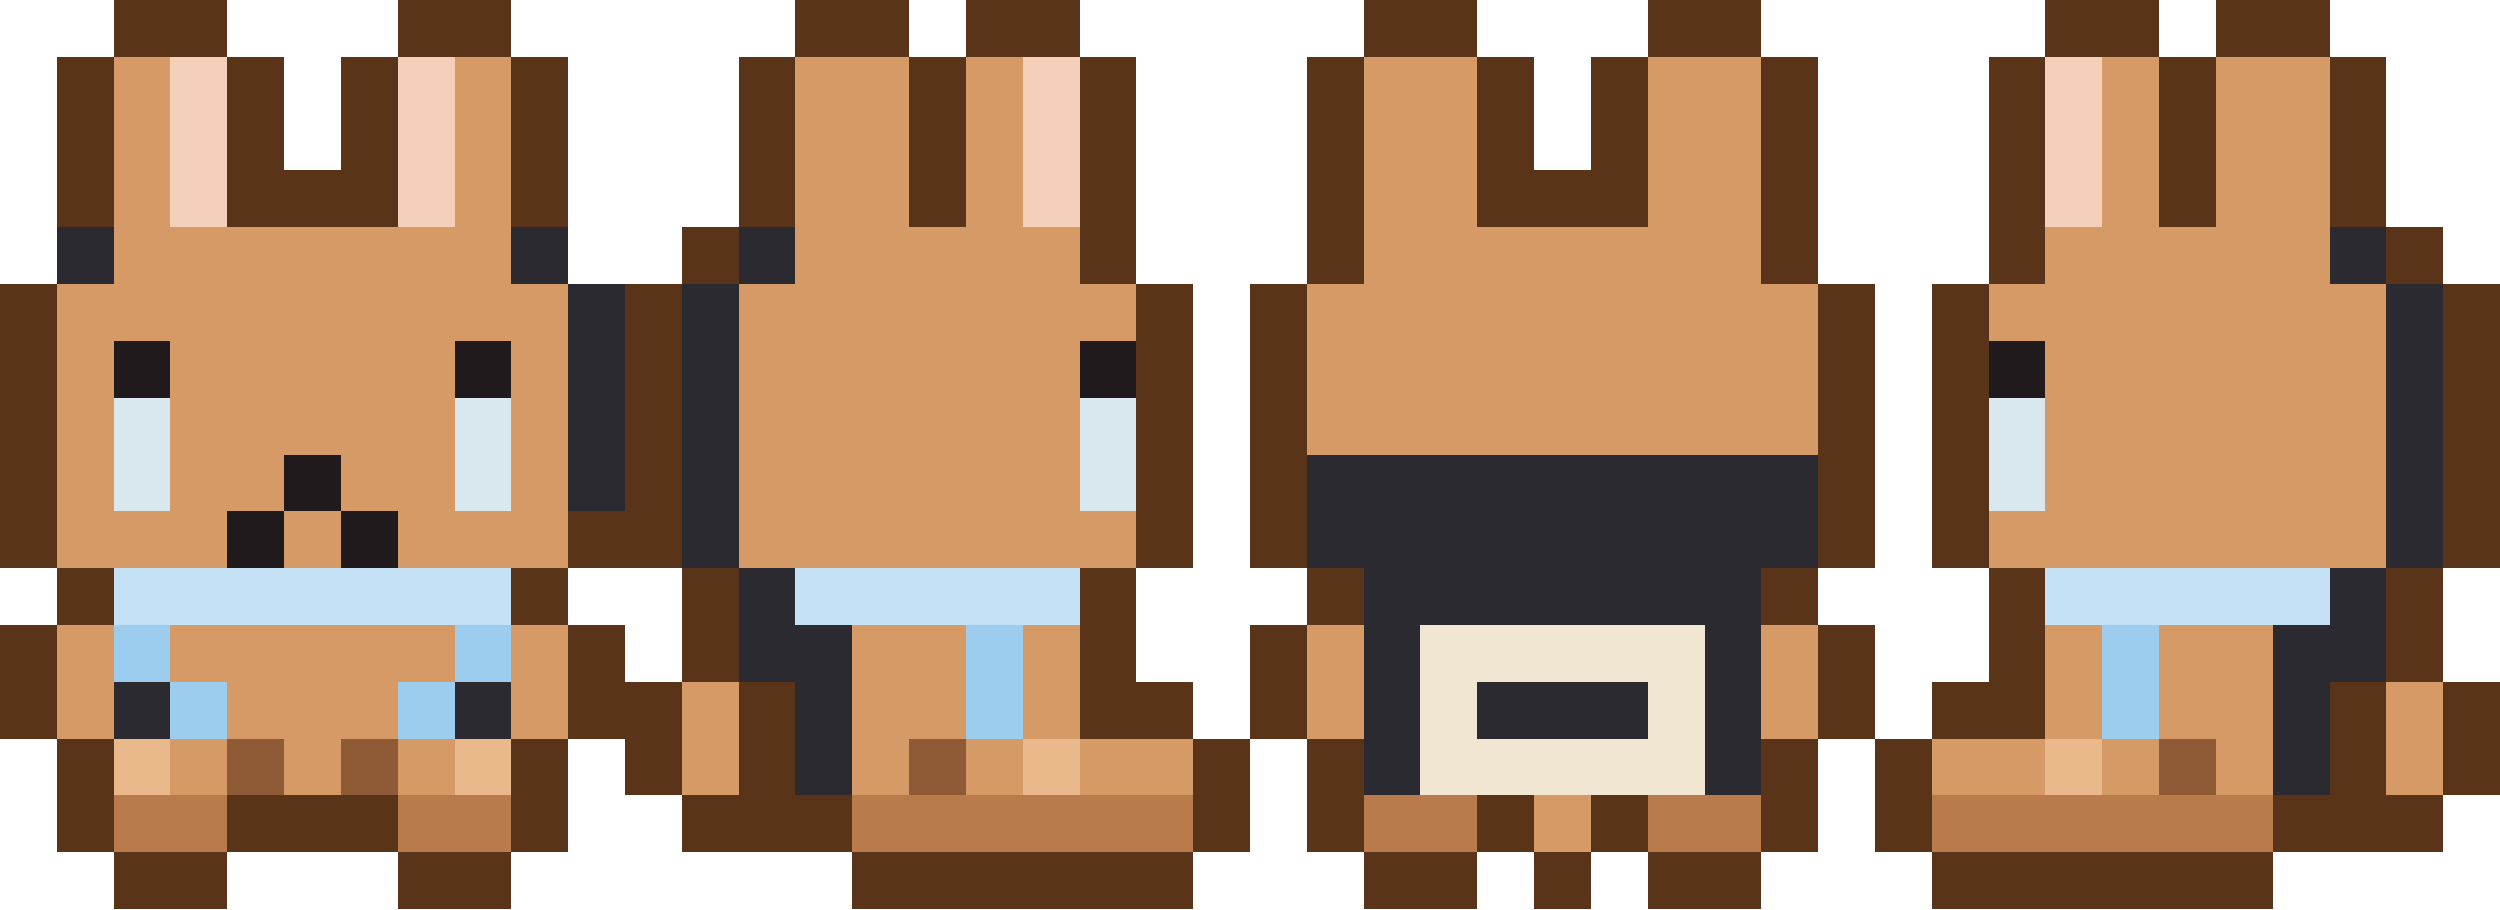
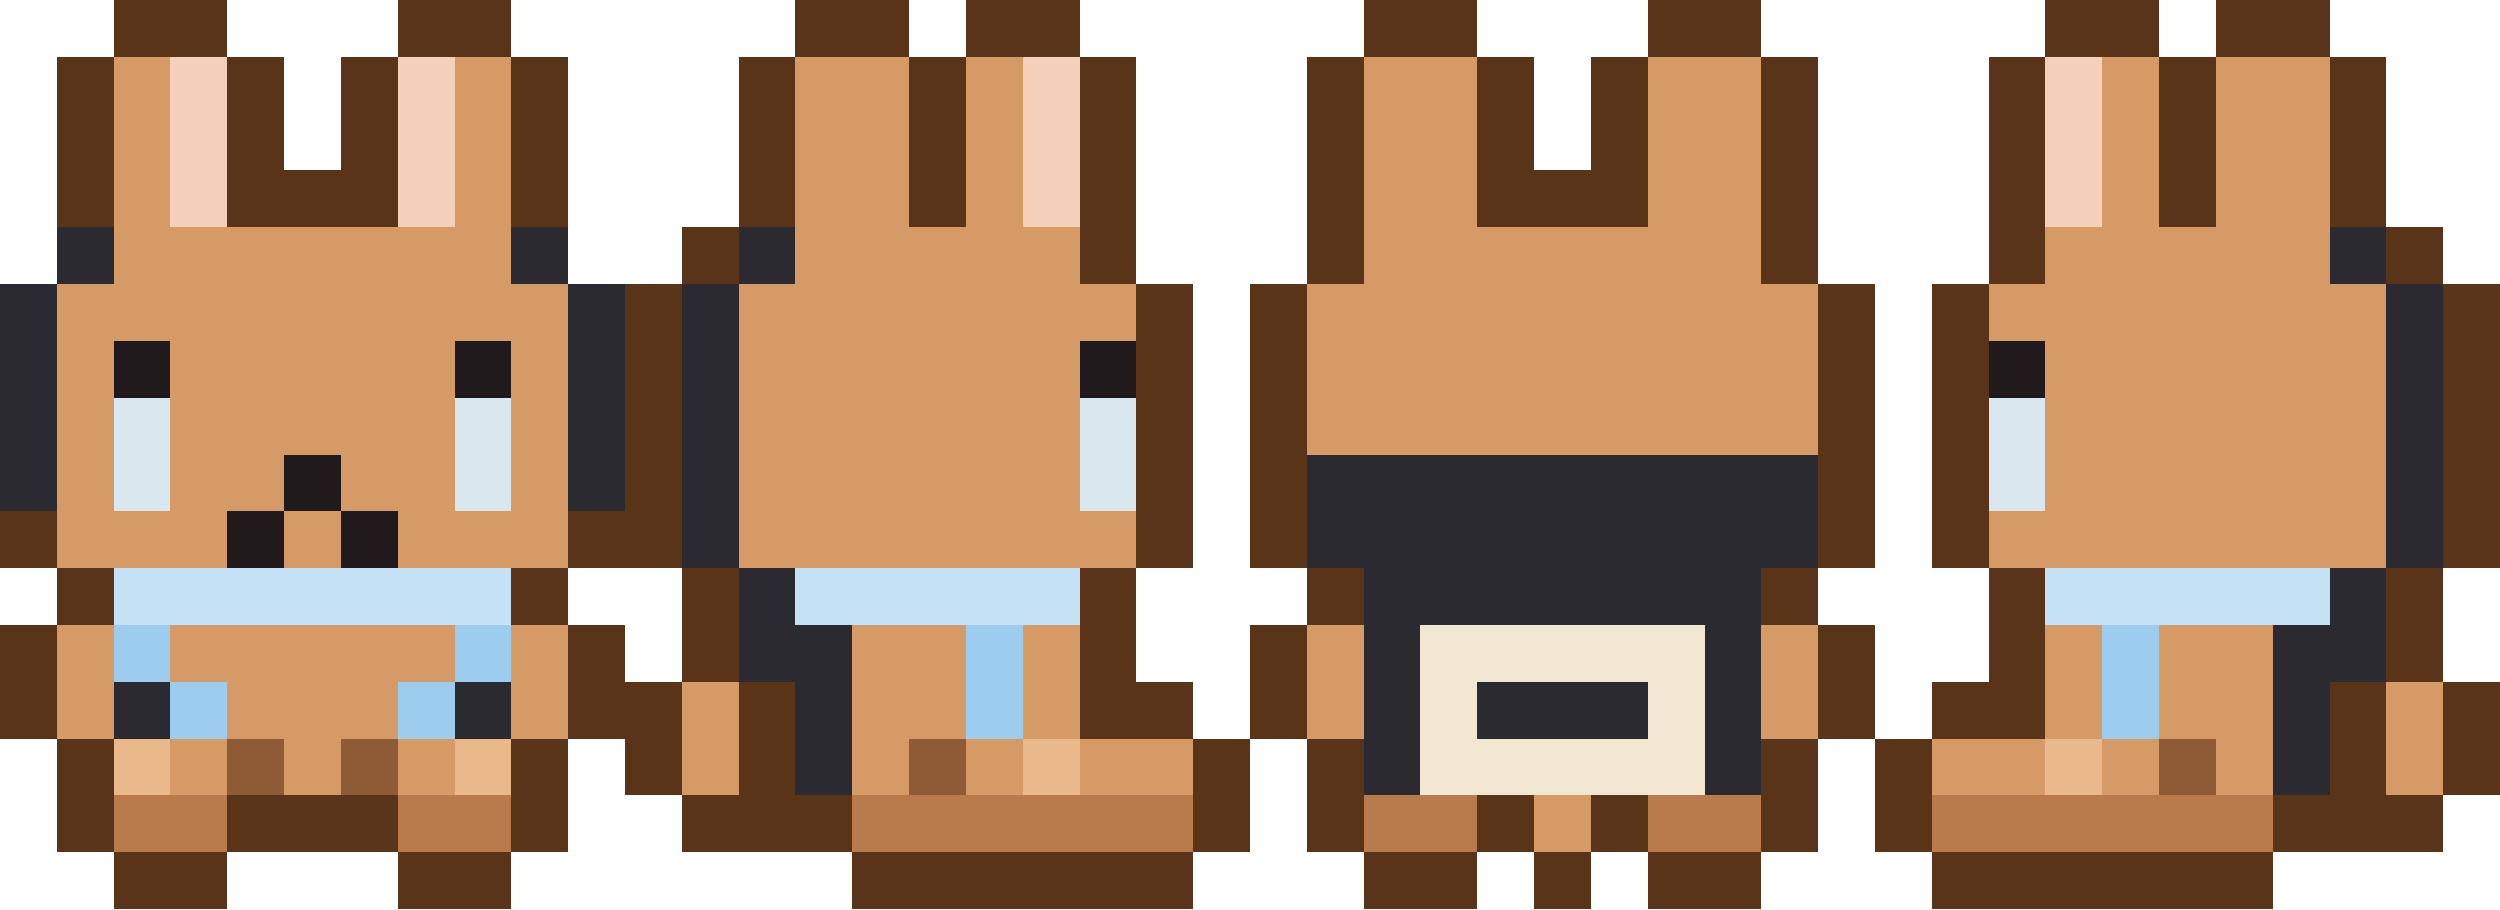
<svg xmlns="http://www.w3.org/2000/svg" viewBox="0 0 44 16" width="44" height="16" shape-rendering="crispEdges">
  <rect x="2" y="0" width="2" height="1" fill="#5a3418" />
  <rect x="7" y="0" width="2" height="1" fill="#5a3418" />
  <rect x="14" y="0" width="2" height="1" fill="#5a3418" />
  <rect x="17" y="0" width="2" height="1" fill="#5a3418" />
  <rect x="24" y="0" width="2" height="1" fill="#5a3418" />
  <rect x="29" y="0" width="2" height="1" fill="#5a3418" />
  <rect x="36" y="0" width="2" height="1" fill="#5a3418" />
  <rect x="39" y="0" width="2" height="1" fill="#5a3418" />
  <rect x="1" y="1" width="1" height="1" fill="#5a3418" />
  <rect x="2" y="1" width="1" height="1" fill="#d69a66" />
  <rect x="3" y="1" width="1" height="1" fill="#f4d0bb" />
  <rect x="4" y="1" width="1" height="1" fill="#5a3418" />
  <rect x="6" y="1" width="1" height="1" fill="#5a3418" />
  <rect x="7" y="1" width="1" height="1" fill="#f4d0bb" />
  <rect x="8" y="1" width="1" height="1" fill="#d69a66" />
  <rect x="9" y="1" width="1" height="1" fill="#5a3418" />
  <rect x="13" y="1" width="1" height="1" fill="#5a3418" />
  <rect x="14" y="1" width="2" height="1" fill="#d69a66" />
  <rect x="16" y="1" width="1" height="1" fill="#5a3418" />
  <rect x="17" y="1" width="1" height="1" fill="#d69a66" />
  <rect x="18" y="1" width="1" height="1" fill="#f4d0bb" />
  <rect x="19" y="1" width="1" height="1" fill="#5a3418" />
  <rect x="23" y="1" width="1" height="1" fill="#5a3418" />
  <rect x="24" y="1" width="2" height="1" fill="#d69a66" />
  <rect x="26" y="1" width="1" height="1" fill="#5a3418" />
  <rect x="28" y="1" width="1" height="1" fill="#5a3418" />
  <rect x="29" y="1" width="2" height="1" fill="#d69a66" />
  <rect x="31" y="1" width="1" height="1" fill="#5a3418" />
  <rect x="35" y="1" width="1" height="1" fill="#5a3418" />
  <rect x="36" y="1" width="1" height="1" fill="#f4d0bb" />
  <rect x="37" y="1" width="1" height="1" fill="#d69a66" />
  <rect x="38" y="1" width="1" height="1" fill="#5a3418" />
  <rect x="39" y="1" width="2" height="1" fill="#d69a66" />
  <rect x="41" y="1" width="1" height="1" fill="#5a3418" />
  <rect x="1" y="2" width="1" height="1" fill="#5a3418" />
  <rect x="2" y="2" width="1" height="1" fill="#d69a66" />
  <rect x="3" y="2" width="1" height="1" fill="#f4d0bb" />
  <rect x="4" y="2" width="1" height="1" fill="#5a3418" />
  <rect x="6" y="2" width="1" height="1" fill="#5a3418" />
  <rect x="7" y="2" width="1" height="1" fill="#f4d0bb" />
  <rect x="8" y="2" width="1" height="1" fill="#d69a66" />
  <rect x="9" y="2" width="1" height="1" fill="#5a3418" />
  <rect x="13" y="2" width="1" height="1" fill="#5a3418" />
  <rect x="14" y="2" width="2" height="1" fill="#d69a66" />
  <rect x="16" y="2" width="1" height="1" fill="#5a3418" />
  <rect x="17" y="2" width="1" height="1" fill="#d69a66" />
  <rect x="18" y="2" width="1" height="1" fill="#f4d0bb" />
  <rect x="19" y="2" width="1" height="1" fill="#5a3418" />
  <rect x="23" y="2" width="1" height="1" fill="#5a3418" />
  <rect x="24" y="2" width="2" height="1" fill="#d69a66" />
  <rect x="26" y="2" width="1" height="1" fill="#5a3418" />
  <rect x="28" y="2" width="1" height="1" fill="#5a3418" />
  <rect x="29" y="2" width="2" height="1" fill="#d69a66" />
  <rect x="31" y="2" width="1" height="1" fill="#5a3418" />
  <rect x="35" y="2" width="1" height="1" fill="#5a3418" />
  <rect x="36" y="2" width="1" height="1" fill="#f4d0bb" />
  <rect x="37" y="2" width="1" height="1" fill="#d69a66" />
  <rect x="38" y="2" width="1" height="1" fill="#5a3418" />
  <rect x="39" y="2" width="2" height="1" fill="#d69a66" />
  <rect x="41" y="2" width="1" height="1" fill="#5a3418" />
  <rect x="1" y="3" width="1" height="1" fill="#5a3418" />
  <rect x="2" y="3" width="1" height="1" fill="#d69a66" />
  <rect x="3" y="3" width="1" height="1" fill="#f4d0bb" />
  <rect x="4" y="3" width="3" height="1" fill="#5a3418" />
  <rect x="7" y="3" width="1" height="1" fill="#f4d0bb" />
  <rect x="8" y="3" width="1" height="1" fill="#d69a66" />
  <rect x="9" y="3" width="1" height="1" fill="#5a3418" />
  <rect x="13" y="3" width="1" height="1" fill="#5a3418" />
  <rect x="14" y="3" width="2" height="1" fill="#d69a66" />
  <rect x="16" y="3" width="1" height="1" fill="#5a3418" />
  <rect x="17" y="3" width="1" height="1" fill="#d69a66" />
  <rect x="18" y="3" width="1" height="1" fill="#f4d0bb" />
  <rect x="19" y="3" width="1" height="1" fill="#5a3418" />
  <rect x="23" y="3" width="1" height="1" fill="#5a3418" />
  <rect x="24" y="3" width="2" height="1" fill="#d69a66" />
  <rect x="26" y="3" width="3" height="1" fill="#5a3418" />
  <rect x="29" y="3" width="2" height="1" fill="#d69a66" />
  <rect x="31" y="3" width="1" height="1" fill="#5a3418" />
  <rect x="35" y="3" width="1" height="1" fill="#5a3418" />
  <rect x="36" y="3" width="1" height="1" fill="#f4d0bb" />
  <rect x="37" y="3" width="1" height="1" fill="#d69a66" />
  <rect x="38" y="3" width="1" height="1" fill="#5a3418" />
  <rect x="39" y="3" width="2" height="1" fill="#d69a66" />
  <rect x="41" y="3" width="1" height="1" fill="#5a3418" />
  <rect x="1" y="4" width="1" height="1" fill="#2b2a31" />
  <rect x="2" y="4" width="7" height="1" fill="#d69a66" />
  <rect x="9" y="4" width="1" height="1" fill="#2b2a31" />
  <rect x="12" y="4" width="1" height="1" fill="#5a3418" />
  <rect x="13" y="4" width="1" height="1" fill="#2b2a31" />
  <rect x="14" y="4" width="5" height="1" fill="#d69a66" />
  <rect x="19" y="4" width="1" height="1" fill="#5a3418" />
  <rect x="23" y="4" width="1" height="1" fill="#5a3418" />
  <rect x="24" y="4" width="7" height="1" fill="#d69a66" />
  <rect x="31" y="4" width="1" height="1" fill="#5a3418" />
  <rect x="35" y="4" width="1" height="1" fill="#5a3418" />
  <rect x="36" y="4" width="5" height="1" fill="#d69a66" />
  <rect x="41" y="4" width="1" height="1" fill="#2b2a31" />
  <rect x="42" y="4" width="1" height="1" fill="#5a3418" />
-   <rect x="0" y="5" width="1" height="1" fill="#5a3418" />
+   <rect x="0" y="5" width="1" height="1" fill="#2b2a31" />
  <rect x="1" y="5" width="9" height="1" fill="#d69a66" />
  <rect x="10" y="5" width="1" height="1" fill="#2b2a31" />
  <rect x="11" y="5" width="1" height="1" fill="#5a3418" />
  <rect x="12" y="5" width="1" height="1" fill="#2b2a31" />
  <rect x="13" y="5" width="7" height="1" fill="#d69a66" />
  <rect x="20" y="5" width="1" height="1" fill="#5a3418" />
  <rect x="22" y="5" width="1" height="1" fill="#5a3418" />
  <rect x="23" y="5" width="9" height="1" fill="#d69a66" />
  <rect x="32" y="5" width="1" height="1" fill="#5a3418" />
  <rect x="34" y="5" width="1" height="1" fill="#5a3418" />
  <rect x="35" y="5" width="7" height="1" fill="#d69a66" />
  <rect x="42" y="5" width="1" height="1" fill="#2b2a31" />
  <rect x="43" y="5" width="1" height="1" fill="#5a3418" />
-   <rect x="0" y="6" width="1" height="1" fill="#5a3418" />
+   <rect x="0" y="6" width="1" height="1" fill="#2b2a31" />
  <rect x="1" y="6" width="1" height="1" fill="#d69a66" />
  <rect x="2" y="6" width="1" height="1" fill="#211a1c" />
  <rect x="3" y="6" width="5" height="1" fill="#d69a66" />
  <rect x="8" y="6" width="1" height="1" fill="#211a1c" />
  <rect x="9" y="6" width="1" height="1" fill="#d69a66" />
  <rect x="10" y="6" width="1" height="1" fill="#2b2a31" />
  <rect x="11" y="6" width="1" height="1" fill="#5a3418" />
  <rect x="12" y="6" width="1" height="1" fill="#2b2a31" />
  <rect x="13" y="6" width="6" height="1" fill="#d69a66" />
  <rect x="19" y="6" width="1" height="1" fill="#211a1c" />
  <rect x="20" y="6" width="1" height="1" fill="#5a3418" />
  <rect x="22" y="6" width="1" height="1" fill="#5a3418" />
  <rect x="23" y="6" width="9" height="1" fill="#d69a66" />
  <rect x="32" y="6" width="1" height="1" fill="#5a3418" />
  <rect x="34" y="6" width="1" height="1" fill="#5a3418" />
  <rect x="35" y="6" width="1" height="1" fill="#211a1c" />
  <rect x="36" y="6" width="6" height="1" fill="#d69a66" />
  <rect x="42" y="6" width="1" height="1" fill="#2b2a31" />
  <rect x="43" y="6" width="1" height="1" fill="#5a3418" />
-   <rect x="0" y="7" width="1" height="1" fill="#5a3418" />
+   <rect x="0" y="7" width="1" height="1" fill="#2b2a31" />
  <rect x="1" y="7" width="1" height="1" fill="#d69a66" />
  <rect x="2" y="7" width="1" height="1" fill="#d9e8ef" />
  <rect x="3" y="7" width="5" height="1" fill="#d69a66" />
  <rect x="8" y="7" width="1" height="1" fill="#d9e8ef" />
  <rect x="9" y="7" width="1" height="1" fill="#d69a66" />
  <rect x="10" y="7" width="1" height="1" fill="#2b2a31" />
  <rect x="11" y="7" width="1" height="1" fill="#5a3418" />
  <rect x="12" y="7" width="1" height="1" fill="#2b2a31" />
  <rect x="13" y="7" width="6" height="1" fill="#d69a66" />
  <rect x="19" y="7" width="1" height="1" fill="#d9e8ef" />
  <rect x="20" y="7" width="1" height="1" fill="#5a3418" />
  <rect x="22" y="7" width="1" height="1" fill="#5a3418" />
  <rect x="23" y="7" width="9" height="1" fill="#d69a66" />
  <rect x="32" y="7" width="1" height="1" fill="#5a3418" />
  <rect x="34" y="7" width="1" height="1" fill="#5a3418" />
  <rect x="35" y="7" width="1" height="1" fill="#d9e8ef" />
  <rect x="36" y="7" width="6" height="1" fill="#d69a66" />
  <rect x="42" y="7" width="1" height="1" fill="#2b2a31" />
  <rect x="43" y="7" width="1" height="1" fill="#5a3418" />
-   <rect x="0" y="8" width="1" height="1" fill="#5a3418" />
+   <rect x="0" y="8" width="1" height="1" fill="#2b2a31" />
  <rect x="1" y="8" width="1" height="1" fill="#d69a66" />
  <rect x="2" y="8" width="1" height="1" fill="#d9e8ef" />
  <rect x="3" y="8" width="2" height="1" fill="#d69a66" />
  <rect x="5" y="8" width="1" height="1" fill="#211a1c" />
  <rect x="6" y="8" width="2" height="1" fill="#d69a66" />
  <rect x="8" y="8" width="1" height="1" fill="#d9e8ef" />
  <rect x="9" y="8" width="1" height="1" fill="#d69a66" />
  <rect x="10" y="8" width="1" height="1" fill="#2b2a31" />
  <rect x="11" y="8" width="1" height="1" fill="#5a3418" />
  <rect x="12" y="8" width="1" height="1" fill="#2b2a31" />
  <rect x="13" y="8" width="6" height="1" fill="#d69a66" />
  <rect x="19" y="8" width="1" height="1" fill="#d9e8ef" />
  <rect x="20" y="8" width="1" height="1" fill="#5a3418" />
  <rect x="22" y="8" width="1" height="1" fill="#5a3418" />
  <rect x="23" y="8" width="9" height="1" fill="#2b2a31" />
  <rect x="32" y="8" width="1" height="1" fill="#5a3418" />
  <rect x="34" y="8" width="1" height="1" fill="#5a3418" />
  <rect x="35" y="8" width="1" height="1" fill="#d9e8ef" />
  <rect x="36" y="8" width="6" height="1" fill="#d69a66" />
  <rect x="42" y="8" width="1" height="1" fill="#2b2a31" />
  <rect x="43" y="8" width="1" height="1" fill="#5a3418" />
  <rect x="0" y="9" width="1" height="1" fill="#5a3418" />
  <rect x="1" y="9" width="3" height="1" fill="#d69a66" />
  <rect x="4" y="9" width="1" height="1" fill="#211a1c" />
  <rect x="5" y="9" width="1" height="1" fill="#d69a66" />
  <rect x="6" y="9" width="1" height="1" fill="#211a1c" />
  <rect x="7" y="9" width="3" height="1" fill="#d69a66" />
  <rect x="10" y="9" width="2" height="1" fill="#5a3418" />
  <rect x="12" y="9" width="1" height="1" fill="#2b2a31" />
  <rect x="13" y="9" width="7" height="1" fill="#d69a66" />
  <rect x="20" y="9" width="1" height="1" fill="#5a3418" />
  <rect x="22" y="9" width="1" height="1" fill="#5a3418" />
  <rect x="23" y="9" width="9" height="1" fill="#2b2a31" />
  <rect x="32" y="9" width="1" height="1" fill="#5a3418" />
  <rect x="34" y="9" width="1" height="1" fill="#5a3418" />
  <rect x="35" y="9" width="7" height="1" fill="#d69a66" />
  <rect x="42" y="9" width="1" height="1" fill="#2b2a31" />
  <rect x="43" y="9" width="1" height="1" fill="#5a3418" />
  <rect x="1" y="10" width="1" height="1" fill="#5a3418" />
  <rect x="2" y="10" width="7" height="1" fill="#c4e1f6" />
  <rect x="9" y="10" width="1" height="1" fill="#5a3418" />
  <rect x="12" y="10" width="1" height="1" fill="#5a3418" />
  <rect x="13" y="10" width="1" height="1" fill="#2b2a31" />
  <rect x="14" y="10" width="5" height="1" fill="#c4e1f6" />
  <rect x="19" y="10" width="1" height="1" fill="#5a3418" />
  <rect x="23" y="10" width="1" height="1" fill="#5a3418" />
  <rect x="24" y="10" width="7" height="1" fill="#2b2a31" />
  <rect x="31" y="10" width="1" height="1" fill="#5a3418" />
  <rect x="35" y="10" width="1" height="1" fill="#5a3418" />
  <rect x="36" y="10" width="5" height="1" fill="#c4e1f6" />
  <rect x="41" y="10" width="1" height="1" fill="#2b2a31" />
  <rect x="42" y="10" width="1" height="1" fill="#5a3418" />
  <rect x="0" y="11" width="1" height="1" fill="#5a3418" />
  <rect x="1" y="11" width="1" height="1" fill="#d69a66" />
  <rect x="2" y="11" width="1" height="1" fill="#9dcdee" />
  <rect x="3" y="11" width="5" height="1" fill="#d69a66" />
  <rect x="8" y="11" width="1" height="1" fill="#9dcdee" />
  <rect x="9" y="11" width="1" height="1" fill="#d69a66" />
  <rect x="10" y="11" width="1" height="1" fill="#5a3418" />
  <rect x="12" y="11" width="1" height="1" fill="#5a3418" />
  <rect x="13" y="11" width="2" height="1" fill="#2b2a31" />
  <rect x="15" y="11" width="2" height="1" fill="#d69a66" />
  <rect x="17" y="11" width="1" height="1" fill="#9dcdee" />
  <rect x="18" y="11" width="1" height="1" fill="#d69a66" />
  <rect x="19" y="11" width="1" height="1" fill="#5a3418" />
  <rect x="22" y="11" width="1" height="1" fill="#5a3418" />
  <rect x="23" y="11" width="1" height="1" fill="#d69a66" />
  <rect x="24" y="11" width="1" height="1" fill="#2b2a31" />
  <rect x="25" y="11" width="5" height="1" fill="#f1e6d2" />
  <rect x="30" y="11" width="1" height="1" fill="#2b2a31" />
  <rect x="31" y="11" width="1" height="1" fill="#d69a66" />
  <rect x="32" y="11" width="1" height="1" fill="#5a3418" />
  <rect x="35" y="11" width="1" height="1" fill="#5a3418" />
  <rect x="36" y="11" width="1" height="1" fill="#d69a66" />
  <rect x="37" y="11" width="1" height="1" fill="#9dcdee" />
  <rect x="38" y="11" width="2" height="1" fill="#d69a66" />
  <rect x="40" y="11" width="2" height="1" fill="#2b2a31" />
  <rect x="42" y="11" width="1" height="1" fill="#5a3418" />
  <rect x="0" y="12" width="1" height="1" fill="#5a3418" />
  <rect x="1" y="12" width="1" height="1" fill="#d69a66" />
  <rect x="2" y="12" width="1" height="1" fill="#2b2a31" />
  <rect x="3" y="12" width="1" height="1" fill="#9dcdee" />
  <rect x="4" y="12" width="3" height="1" fill="#d69a66" />
  <rect x="7" y="12" width="1" height="1" fill="#9dcdee" />
  <rect x="8" y="12" width="1" height="1" fill="#2b2a31" />
  <rect x="9" y="12" width="1" height="1" fill="#d69a66" />
  <rect x="10" y="12" width="2" height="1" fill="#5a3418" />
  <rect x="12" y="12" width="1" height="1" fill="#d69a66" />
  <rect x="13" y="12" width="1" height="1" fill="#5a3418" />
  <rect x="14" y="12" width="1" height="1" fill="#2b2a31" />
  <rect x="15" y="12" width="2" height="1" fill="#d69a66" />
  <rect x="17" y="12" width="1" height="1" fill="#9dcdee" />
  <rect x="18" y="12" width="1" height="1" fill="#d69a66" />
  <rect x="19" y="12" width="2" height="1" fill="#5a3418" />
  <rect x="22" y="12" width="1" height="1" fill="#5a3418" />
  <rect x="23" y="12" width="1" height="1" fill="#d69a66" />
  <rect x="24" y="12" width="1" height="1" fill="#2b2a31" />
  <rect x="25" y="12" width="1" height="1" fill="#f1e6d2" />
  <rect x="26" y="12" width="3" height="1" fill="#2b2a31" />
  <rect x="29" y="12" width="1" height="1" fill="#f1e6d2" />
  <rect x="30" y="12" width="1" height="1" fill="#2b2a31" />
  <rect x="31" y="12" width="1" height="1" fill="#d69a66" />
  <rect x="32" y="12" width="1" height="1" fill="#5a3418" />
  <rect x="34" y="12" width="2" height="1" fill="#5a3418" />
  <rect x="36" y="12" width="1" height="1" fill="#d69a66" />
  <rect x="37" y="12" width="1" height="1" fill="#9dcdee" />
  <rect x="38" y="12" width="2" height="1" fill="#d69a66" />
  <rect x="40" y="12" width="1" height="1" fill="#2b2a31" />
  <rect x="41" y="12" width="1" height="1" fill="#5a3418" />
  <rect x="42" y="12" width="1" height="1" fill="#d69a66" />
  <rect x="43" y="12" width="1" height="1" fill="#5a3418" />
  <rect x="1" y="13" width="1" height="1" fill="#5a3418" />
  <rect x="2" y="13" width="1" height="1" fill="#e9b98c" />
  <rect x="3" y="13" width="1" height="1" fill="#d69a66" />
  <rect x="4" y="13" width="1" height="1" fill="#8f5a36" />
  <rect x="5" y="13" width="1" height="1" fill="#d69a66" />
  <rect x="6" y="13" width="1" height="1" fill="#8f5a36" />
  <rect x="7" y="13" width="1" height="1" fill="#d69a66" />
  <rect x="8" y="13" width="1" height="1" fill="#e9b98c" />
  <rect x="9" y="13" width="1" height="1" fill="#5a3418" />
  <rect x="11" y="13" width="1" height="1" fill="#5a3418" />
  <rect x="12" y="13" width="1" height="1" fill="#d69a66" />
  <rect x="13" y="13" width="1" height="1" fill="#5a3418" />
  <rect x="14" y="13" width="1" height="1" fill="#2b2a31" />
  <rect x="15" y="13" width="1" height="1" fill="#d69a66" />
  <rect x="16" y="13" width="1" height="1" fill="#8f5a36" />
  <rect x="17" y="13" width="1" height="1" fill="#d69a66" />
  <rect x="18" y="13" width="1" height="1" fill="#e9b98c" />
  <rect x="19" y="13" width="2" height="1" fill="#d69a66" />
  <rect x="21" y="13" width="1" height="1" fill="#5a3418" />
  <rect x="23" y="13" width="1" height="1" fill="#5a3418" />
  <rect x="24" y="13" width="1" height="1" fill="#2b2a31" />
  <rect x="25" y="13" width="5" height="1" fill="#f1e6d2" />
  <rect x="30" y="13" width="1" height="1" fill="#2b2a31" />
  <rect x="31" y="13" width="1" height="1" fill="#5a3418" />
  <rect x="33" y="13" width="1" height="1" fill="#5a3418" />
  <rect x="34" y="13" width="2" height="1" fill="#d69a66" />
  <rect x="36" y="13" width="1" height="1" fill="#e9b98c" />
  <rect x="37" y="13" width="1" height="1" fill="#d69a66" />
  <rect x="38" y="13" width="1" height="1" fill="#8f5a36" />
  <rect x="39" y="13" width="1" height="1" fill="#d69a66" />
  <rect x="40" y="13" width="1" height="1" fill="#2b2a31" />
  <rect x="41" y="13" width="1" height="1" fill="#5a3418" />
  <rect x="42" y="13" width="1" height="1" fill="#d69a66" />
  <rect x="43" y="13" width="1" height="1" fill="#5a3418" />
  <rect x="1" y="14" width="1" height="1" fill="#5a3418" />
  <rect x="2" y="14" width="2" height="1" fill="#b97a4c" />
  <rect x="4" y="14" width="3" height="1" fill="#5a3418" />
  <rect x="7" y="14" width="2" height="1" fill="#b97a4c" />
  <rect x="9" y="14" width="1" height="1" fill="#5a3418" />
  <rect x="12" y="14" width="3" height="1" fill="#5a3418" />
  <rect x="15" y="14" width="6" height="1" fill="#b97a4c" />
  <rect x="21" y="14" width="1" height="1" fill="#5a3418" />
  <rect x="23" y="14" width="1" height="1" fill="#5a3418" />
  <rect x="24" y="14" width="2" height="1" fill="#b97a4c" />
  <rect x="26" y="14" width="1" height="1" fill="#5a3418" />
  <rect x="27" y="14" width="1" height="1" fill="#d69a66" />
  <rect x="28" y="14" width="1" height="1" fill="#5a3418" />
  <rect x="29" y="14" width="2" height="1" fill="#b97a4c" />
  <rect x="31" y="14" width="1" height="1" fill="#5a3418" />
  <rect x="33" y="14" width="1" height="1" fill="#5a3418" />
  <rect x="34" y="14" width="6" height="1" fill="#b97a4c" />
  <rect x="40" y="14" width="3" height="1" fill="#5a3418" />
  <rect x="2" y="15" width="2" height="1" fill="#5a3418" />
  <rect x="7" y="15" width="2" height="1" fill="#5a3418" />
  <rect x="15" y="15" width="6" height="1" fill="#5a3418" />
  <rect x="24" y="15" width="2" height="1" fill="#5a3418" />
  <rect x="27" y="15" width="1" height="1" fill="#5a3418" />
  <rect x="29" y="15" width="2" height="1" fill="#5a3418" />
  <rect x="34" y="15" width="6" height="1" fill="#5a3418" />
</svg>
